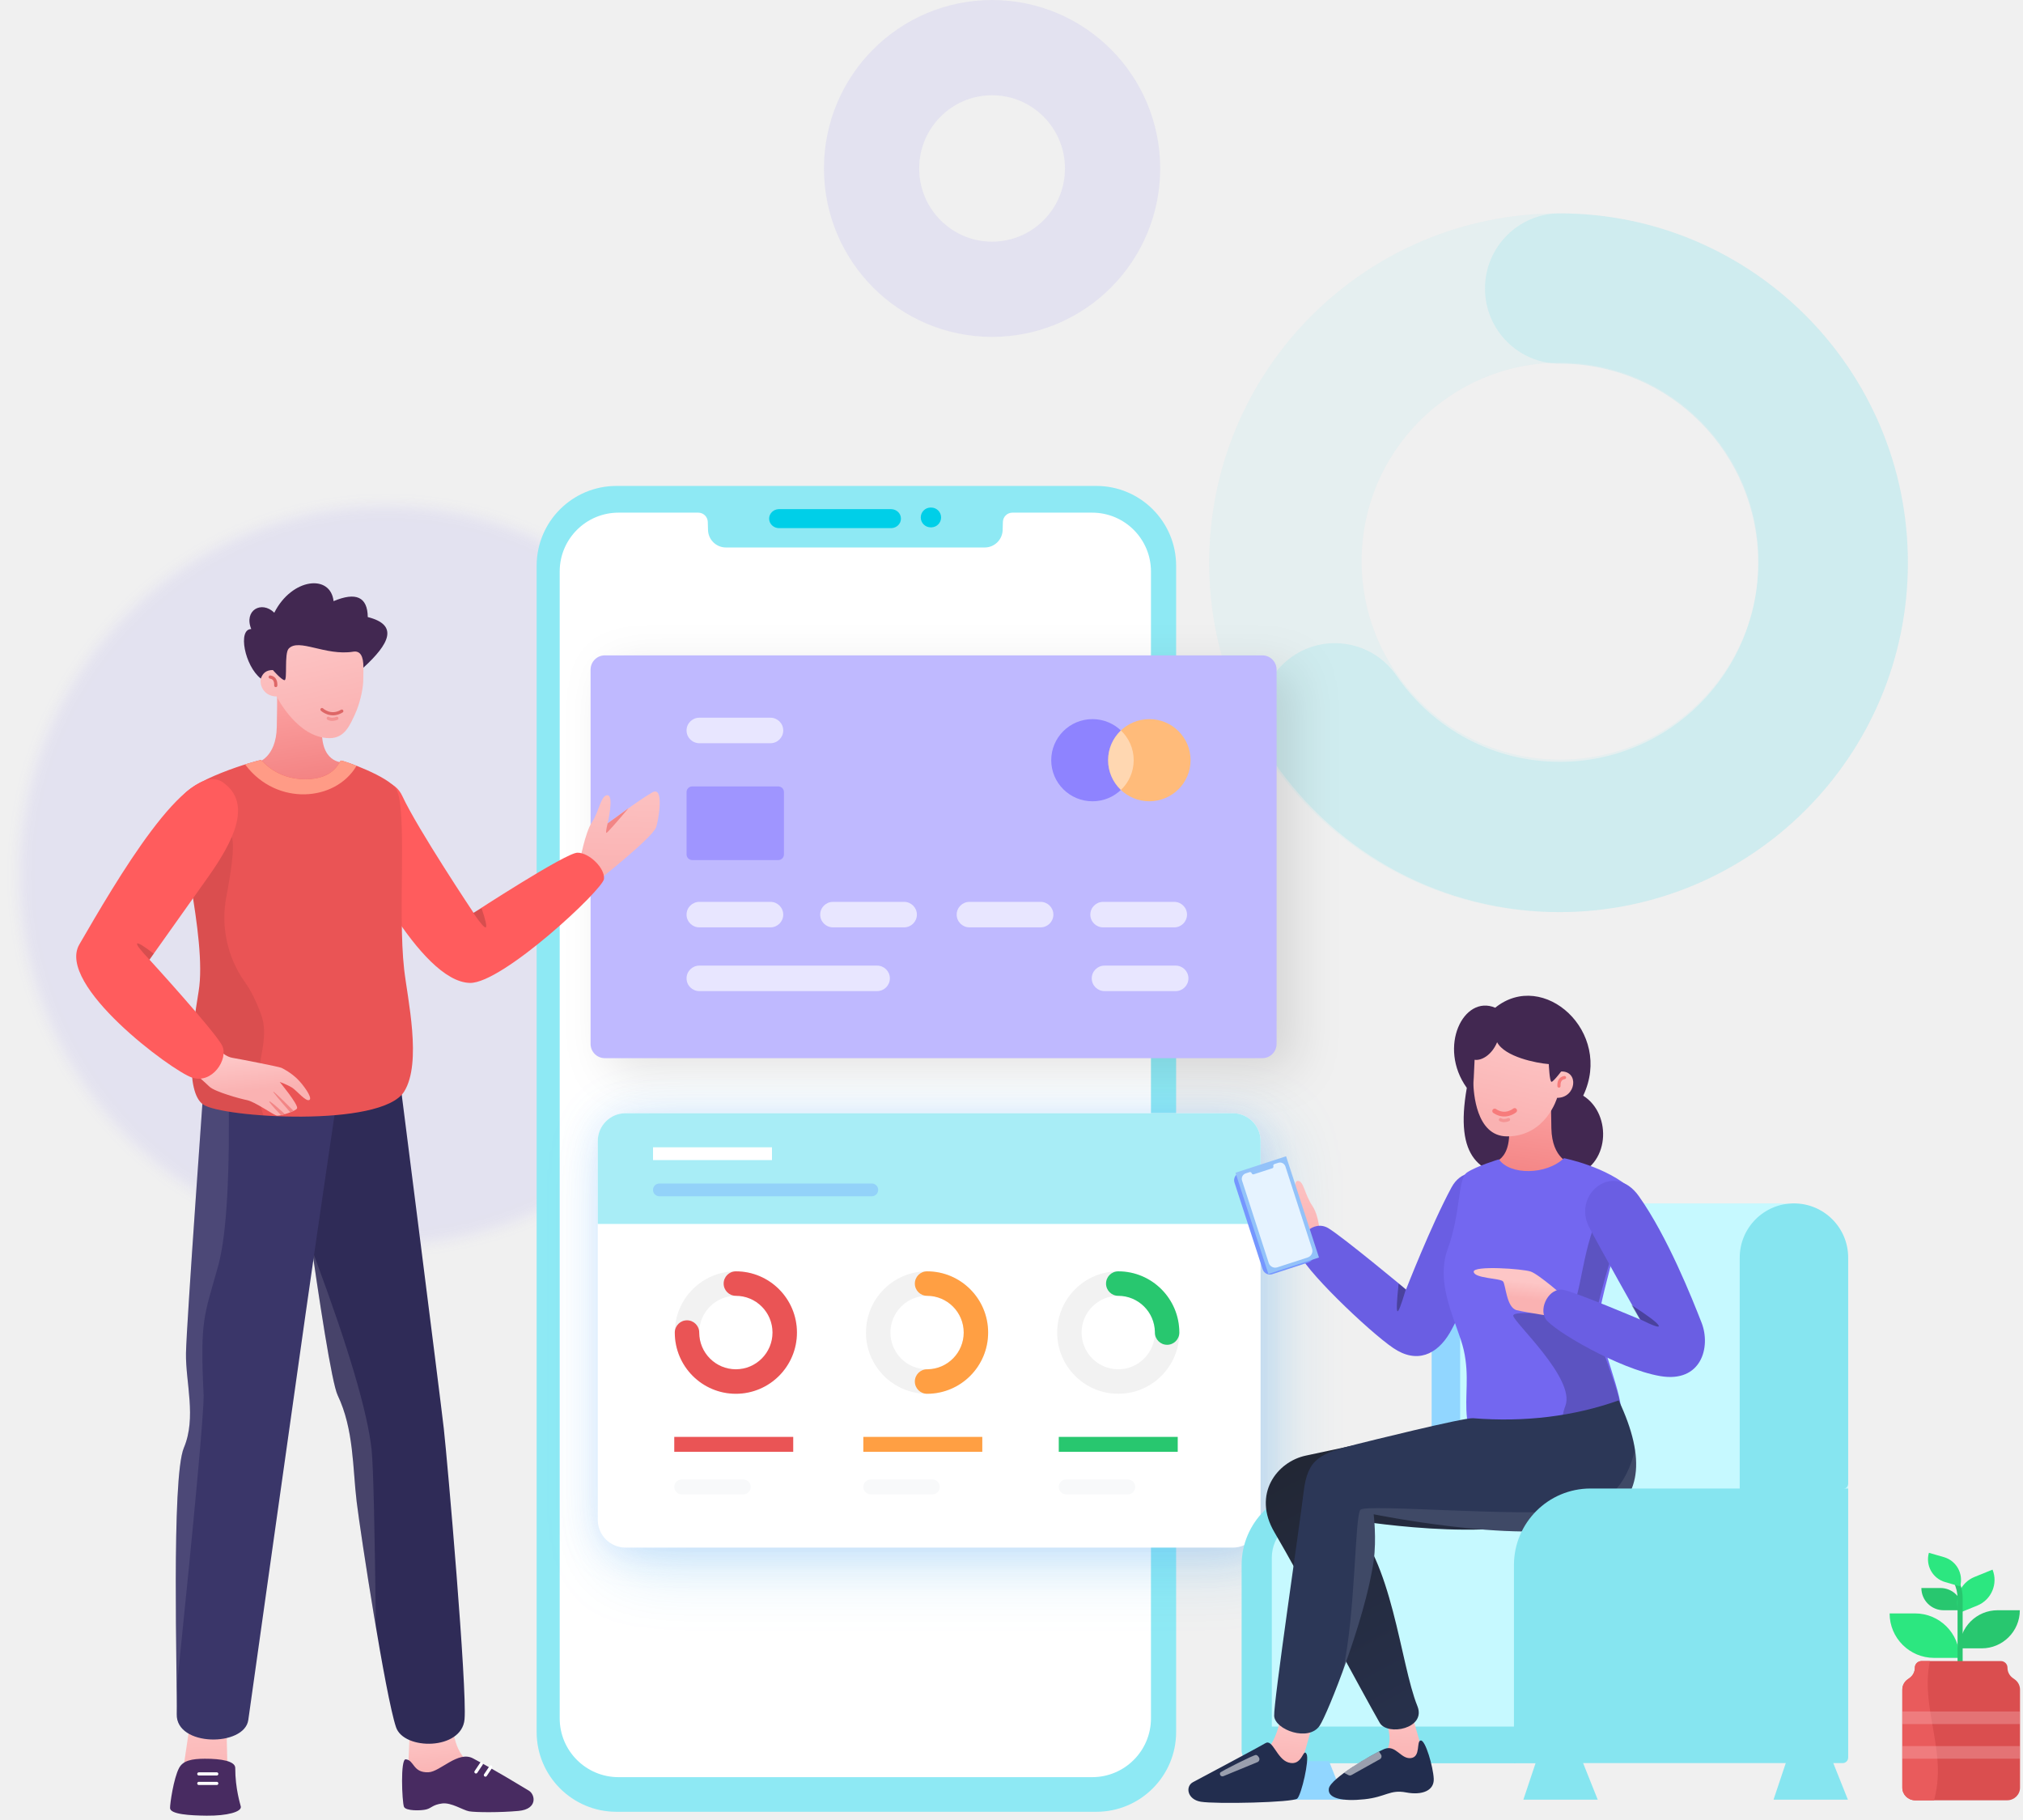
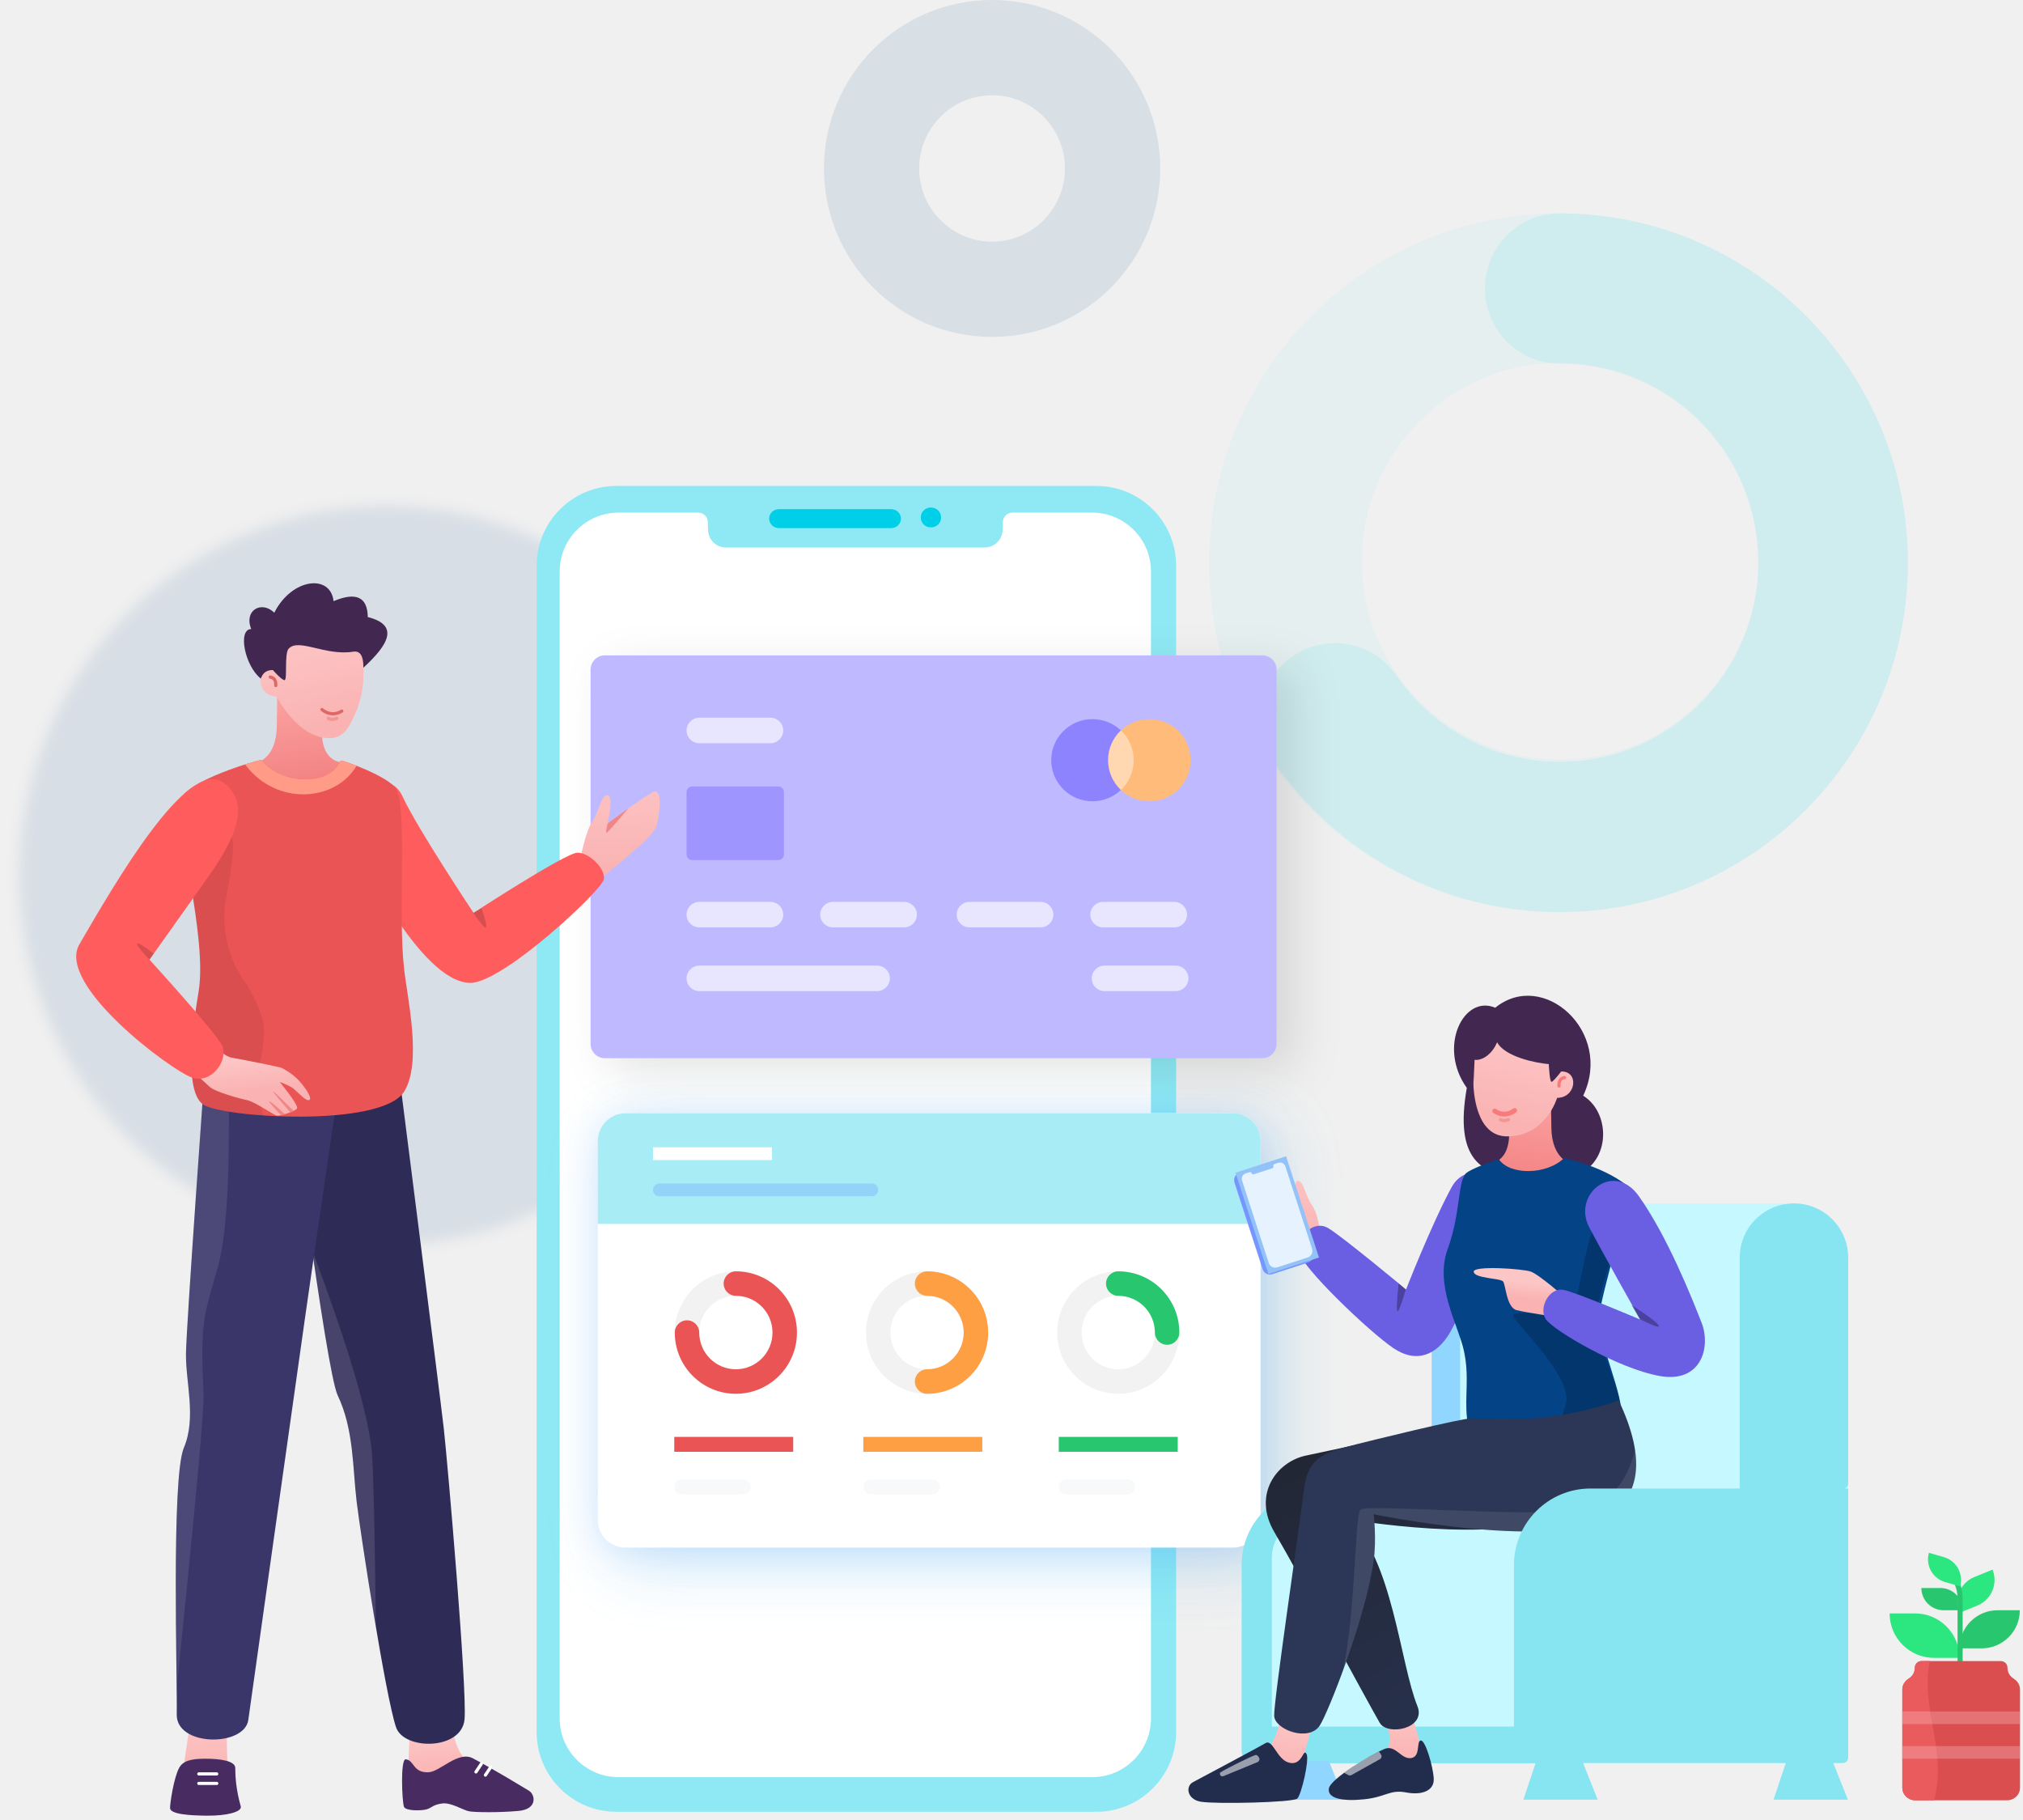
<svg xmlns="http://www.w3.org/2000/svg" xmlns:xlink="http://www.w3.org/1999/xlink" width="637px" height="573px" viewBox="0 0 637 573" version="1.1">
  <defs>
    <filter x="-2.6%" y="-2.6%" width="105.2%" height="105.2%" filterUnits="objectBoundingBox" id="filter-1">
      <feGaussianBlur stdDeviation="2" in="SourceGraphic" />
    </filter>
    <path d="M18.522,0 L43.63,0 C45.253,-7.42242666e-16 46.582,1.291 46.629,2.913 L46.703,5.483 C46.792,8.537 49.293,10.967 52.348,10.967 L133.831,10.967 C136.886,10.967 139.387,8.537 139.476,5.483 L139.55,2.913 C139.597,1.291 140.926,7.42242666e-16 142.549,0 L167.657,0 C177.886,-1.64974968e-14 186.179,8.293 186.179,18.522 L186.179,379.621 C186.179,389.85 177.886,398.143 167.657,398.143 L18.522,398.143 C8.293,398.143 4.01575893e-14,389.85 0,379.621 L0,18.522 C-1.25274242e-15,8.293 8.293,-1.67360005e-15 18.522,0 Z" id="path-2" />
    <path d="M8.757,0 L199.945,0 C204.781,-8.88398904e-16 208.702,3.921 208.702,8.757 L208.702,128.011 C208.702,132.847 204.781,136.768 199.945,136.768 L8.757,136.768 C3.921,136.768 4.14497961e-15,132.847 0,128.011 L0,8.757 C-5.92265936e-16,3.921 3.921,-2.66431478e-15 8.757,0 Z" id="path-4" />
    <filter x="-13.2%" y="-20.1%" width="131.1%" height="147.5%" filterUnits="objectBoundingBox" id="filter-6">
      <feOffset dx="5" dy="5" in="SourceAlpha" result="shadowOffsetOuter1" />
      <feGaussianBlur stdDeviation="10" in="shadowOffsetOuter1" result="shadowBlurOuter1" />
      <feColorMatrix values="0 0 0 0 0.076   0 0 0 0 0.583   0 0 0 0 0.879  0 0 0 0.229 0" type="matrix" in="shadowBlurOuter1" result="shadowMatrixOuter1" />
      <feOffset dx="0" dy="1" in="SourceAlpha" result="shadowOffsetOuter2" />
      <feGaussianBlur stdDeviation="5.5" in="shadowOffsetOuter2" result="shadowBlurOuter2" />
      <feColorMatrix values="0 0 0 0 0.504   0 0 0 0 0.7   0 0 0 0 1  0 0 0 0.234 0" type="matrix" in="shadowBlurOuter2" result="shadowMatrixOuter2" />
      <feMerge>
        <feMergeNode in="shadowMatrixOuter1" />
        <feMergeNode in="shadowMatrixOuter2" />
      </feMerge>
    </filter>
    <path d="M4.477,0 L211.527,0 C214,0 216.004,2.01 216.004,4.489 L216.004,122.332 C216.004,124.811 214,126.821 211.527,126.821 L4.477,126.821 C2.004,126.821 0,124.811 0,122.332 L0,4.489 C0,2.01 2.004,0 4.477,0 Z" id="path-7" />
    <filter x="-8.3%" y="-15.8%" width="122.2%" height="137.8%" filterUnits="objectBoundingBox" id="filter-8">
      <feOffset dx="6" dy="4" in="SourceAlpha" result="shadowOffsetOuter1" />
      <feGaussianBlur stdDeviation="7" in="shadowOffsetOuter1" result="shadowBlurOuter1" />
      <feColorMatrix values="0 0 0 0 0.019   0 0 0 0 0.019   0 0 0 0 0.019  0 0 0 0.11 0" type="matrix" in="shadowBlurOuter1" />
    </filter>
    <linearGradient x1="42.314%" y1="12.634%" x2="50%" y2="69.619%" id="linearGradient-9">
      <stop stop-color="#FDC6C6" offset="0%" />
      <stop stop-color="#FAB2B2" offset="100%" />
    </linearGradient>
    <linearGradient x1="46.204%" y1="-28.186%" x2="50%" y2="91.05%" id="linearGradient-10">
      <stop stop-color="#FDC6C6" offset="0%" />
      <stop stop-color="#FAB2B2" offset="100%" />
    </linearGradient>
    <linearGradient x1="44.814%" y1="-28.186%" x2="62.814%" y2="121.547%" id="linearGradient-11">
      <stop stop-color="#FFAFAF" offset="0%" />
      <stop stop-color="#F07777" offset="100%" />
    </linearGradient>
    <linearGradient x1="31.713%" y1="-6.917%" x2="55.144%" y2="91.235%" id="linearGradient-12">
      <stop stop-color="#FDC6C6" offset="0%" />
      <stop stop-color="#FAB2B2" offset="100%" />
    </linearGradient>
    <linearGradient x1="45.013%" y1="-28.186%" x2="50%" y2="91.05%" id="linearGradient-13">
      <stop stop-color="#FDC6C6" offset="0%" />
      <stop stop-color="#FAB2B2" offset="100%" />
    </linearGradient>
    <linearGradient x1="42.314%" y1="21.163%" x2="50%" y2="65.141%" id="linearGradient-14">
      <stop stop-color="#FDC6C6" offset="0%" />
      <stop stop-color="#FAB2B2" offset="100%" />
    </linearGradient>
    <linearGradient x1="45.136%" y1="-28.186%" x2="62.018%" y2="121.547%" id="linearGradient-15">
      <stop stop-color="#FFAFAF" offset="0%" />
      <stop stop-color="#F07777" offset="100%" />
    </linearGradient>
    <linearGradient x1="31.713%" y1="-6.206%" x2="55.144%" y2="90.72%" id="linearGradient-16">
      <stop stop-color="#FDC6C6" offset="0%" />
      <stop stop-color="#FAB2B2" offset="100%" />
    </linearGradient>
    <linearGradient x1="42.314%" y1="-3.86%" x2="50%" y2="78.278%" id="linearGradient-17">
      <stop stop-color="#FDC6C6" offset="0%" />
      <stop stop-color="#FAB2B2" offset="100%" />
    </linearGradient>
    <linearGradient x1="28.503%" y1="98.643%" x2="77.061%" y2="9.204%" id="linearGradient-18">
      <stop stop-color="#28324F" offset="0%" />
      <stop stop-color="#222735" offset="100%" />
    </linearGradient>
    <linearGradient x1="44.359%" y1="-28.186%" x2="50%" y2="91.05%" id="linearGradient-19">
      <stop stop-color="#FDC6C6" offset="0%" />
      <stop stop-color="#FAB2B2" offset="100%" />
    </linearGradient>
    <linearGradient x1="42.314%" y1="28.062%" x2="50%" y2="61.518%" id="linearGradient-20">
      <stop stop-color="#FDC6C6" offset="0%" />
      <stop stop-color="#FAB2B2" offset="100%" />
    </linearGradient>
    <linearGradient x1="42.314%" y1="8.536%" x2="50%" y2="71.77%" id="linearGradient-21">
      <stop stop-color="#FDC6C6" offset="0%" />
      <stop stop-color="#FAB2B2" offset="100%" />
    </linearGradient>
    <path d="M6.059,0 L31.005,0 C32.17,0 33.115,0.925 33.115,2.067 L33.115,2.126 C33.115,3.388 33.728,4.574 34.767,5.322 L35.413,5.788 C36.451,6.535 37.065,7.722 37.065,8.984 L37.065,39.872 C37.065,42.063 35.251,43.839 33.014,43.839 L4.051,43.839 C1.814,43.839 1.86636192e-13,42.063 1.86636192e-13,39.872 L1.86636192e-13,8.984 C1.86636192e-13,7.722 0.613,6.535 1.651,5.788 L2.298,5.322 C3.267,4.624 3.866,3.544 3.941,2.377 L3.95,2.067 C3.95,0.925 4.894,0 6.059,0 Z" id="path-22" />
  </defs>
  <g id="📝-Pages-New" stroke="none" stroke-width="1" fill="none" fill-rule="evenodd">
    <g id="Reset-Password" transform="translate(-139, -246)">
      <g id="Illustration" transform="translate(145, 261)">
        <g id="Shape">
-           <ellipse id="Oval" fill="#7367F0" opacity="0.1" filter="url(#filter-1)" cx="115.531" cy="260.607" rx="115.531" ry="116.393" />
+           <ellipse id="Oval" fill="#044386" opacity="0.1" filter="url(#filter-1)" cx="115.531" cy="260.607" rx="115.531" ry="116.393" />
          <path d="M484.75,52.185 C423.999,52.185 374.75,101.434 374.75,162.185 C374.75,222.937 423.999,272.185 484.75,272.185 C545.501,272.185 594.75,222.937 594.75,162.185 C594.75,101.434 545.501,52.185 484.75,52.185 Z M485.25,99.185 C519.768,99.185 547.75,127.167 547.75,161.685 C547.75,196.203 519.768,224.185 485.25,224.185 C450.732,224.185 422.75,196.203 422.75,161.685 C422.75,127.167 450.732,99.185 485.25,99.185 Z" id="Oval" fill="#00CFE8" fill-rule="nonzero" opacity="0.05" />
-           <ellipse id="Oval" stroke="#7367F0" stroke-width="30" opacity="0.1" cx="306.383" cy="38.041" rx="37.944" ry="38.041" />
+           <ellipse id="Oval" stroke="#044386" stroke-width="30" opacity="0.1" cx="306.383" cy="38.041" rx="37.944" ry="38.041" />
          <path d="M485.165,52.185 C545.687,52.185 594.75,101.434 594.75,162.185 C594.75,222.937 545.687,272.185 485.165,272.185 C448.704,272.185 415.237,254.153 394.923,224.605 C387.53,213.852 390.221,199.12 400.933,191.699 C411.538,184.353 426.029,186.927 433.491,197.412 L433.715,197.733 C445.321,214.614 464.362,224.873 485.165,224.873 C519.656,224.873 547.617,196.807 547.617,162.185 C547.617,127.91 520.213,100.059 486.198,99.505 L485.165,99.497 C472.15,99.497 461.598,88.906 461.598,75.841 C461.598,62.776 472.15,52.185 485.165,52.185 Z" id="Path" fill="#00CFE8" fill-rule="nonzero" opacity="0.1" />
        </g>
        <g id="Mobile-Banking-App" transform="translate(18, 138)">
          <g id="Phone3" transform="translate(144.9749, 0)">
            <path d="M25.137,0 L176.227,0 C190.109,-1.13278991e-14 201.364,11.254 201.364,25.137 L201.364,392.323 C201.364,406.206 190.109,417.46 176.227,417.46 L25.137,417.46 C11.254,417.46 -2.31133716e-14,406.206 -2.83662357e-14,392.323 L-2.83662357e-14,25.137 C-2.65136725e-14,11.254 11.254,6.10293932e-15 25.137,0 Z" id="Rectangle" fill="#8EE9F4" />
            <g id="Group-48" transform="translate(7.262298, 8.412419)">
              <mask id="mask-3" fill="white">
                <use xlink:href="#path-2" />
              </mask>
              <use id="Rectangle" fill="#FFFFFF" xlink:href="#path-2" />
              <ellipse id="Oval" fill-opacity="0.549" fill="#E97EFF" mask="url(#mask-3)" cx="70.585" cy="242.325" rx="15.969" ry="15.951" />
              <path d="M27.913,68.354 L159.667,68.354 C162.558,68.354 164.901,70.698 164.901,73.588 C164.901,76.479 162.558,78.822 159.667,78.822 L27.913,78.822 C25.023,78.822 22.679,76.479 22.679,73.588 C22.679,70.698 25.023,68.354 27.913,68.354 Z" id="Rectangle" fill-opacity="0.549" fill="#E97EFF" mask="url(#mask-3)" />
            </g>
            <path d="M111.597,7.308 C113.319,7.308 114.715,8.647 114.715,10.299 C114.715,11.914 113.38,13.231 111.711,13.288 L111.597,13.29 L76.329,13.29 C74.607,13.29 73.211,11.951 73.211,10.299 C73.211,8.684 74.546,7.368 76.215,7.31 L76.329,7.308 L111.597,7.308 Z" id="Path" fill="#00CFE8" fill-rule="nonzero" />
            <path d="M124.236,6.81 C125.958,6.81 127.355,8.205 127.355,9.925 C127.355,11.608 126.02,12.979 124.35,13.039 L124.236,13.041 L124.072,13.041 C122.35,13.041 120.953,11.646 120.953,9.925 C120.953,8.243 122.288,6.872 123.958,6.812 L124.072,6.81 L124.236,6.81 Z" id="Path" fill="#00CFE8" fill-rule="nonzero" />
          </g>
          <g id="BoardPieChart" transform="translate(164.2294, 197.5135)">
            <mask id="mask-5" fill="white">
              <use xlink:href="#path-4" />
            </mask>
            <g id="Rectangle">
              <use fill="black" fill-opacity="1" filter="url(#filter-6)" xlink:href="#path-4" />
              <use fill="#FFFFFF" fill-rule="evenodd" xlink:href="#path-4" />
            </g>
            <polygon id="Rectangle" fill="#A8EDF6" mask="url(#mask-5)" points="-4.682 -5.363 214.053 -5.363 214.053 34.862 -4.682 34.862" />
            <path d="M19.403,22.124 L86.286,22.124 C87.396,22.124 88.297,23.025 88.297,24.135 C88.297,25.246 87.396,26.147 86.286,26.147 L19.403,26.147 C18.292,26.147 17.392,25.246 17.392,24.135 C17.392,23.025 18.292,22.124 19.403,22.124 Z" id="Rectangle" fill="#6FA3FF" opacity="0.366" mask="url(#mask-5)" />
            <rect id="Rectangle" fill="#FFFFFF" mask="url(#mask-5)" x="17.392" y="10.727" width="37.459" height="4.023" />
            <rect id="Rectangle" fill="#EA5455" mask="url(#mask-5)" x="24.081" y="101.905" width="37.459" height="4.693" />
            <path d="M26.427,115.314 L45.815,115.314 C47.111,115.314 48.162,116.365 48.162,117.66 C48.162,118.956 47.111,120.007 45.815,120.007 L26.427,120.007 C25.132,120.007 24.081,118.956 24.081,117.66 C24.081,116.365 25.132,115.314 26.427,115.314 Z" id="Rectangle" fill="#F8F9FA" mask="url(#mask-5)" />
            <rect id="Rectangle" fill="#FF9F43" fill-rule="nonzero" mask="url(#mask-5)" x="83.615" y="101.905" width="37.459" height="4.693" />
            <path d="M85.961,115.314 L105.349,115.314 C106.645,115.314 107.695,116.365 107.695,117.66 C107.695,118.956 106.645,120.007 105.349,120.007 L85.961,120.007 C84.665,120.007 83.615,118.956 83.615,117.66 C83.615,116.365 84.665,115.314 85.961,115.314 Z" id="Rectangle" fill="#F8F9FA" mask="url(#mask-5)" />
            <rect id="Rectangle" fill="#28C76F" mask="url(#mask-5)" x="145.155" y="101.905" width="37.459" height="4.693" />
            <path d="M147.501,115.314 L166.889,115.314 C168.185,115.314 169.236,116.365 169.236,117.66 C169.236,118.956 168.185,120.007 166.889,120.007 L147.501,120.007 C146.205,120.007 145.155,118.956 145.155,117.66 C145.155,116.365 146.205,115.314 147.501,115.314 Z" id="Rectangle" fill="#F8F9FA" mask="url(#mask-5)" />
            <g id="Group-37" mask="url(#mask-5)">
              <g transform="translate(24.08098, 52.96396)" id="Group-5">
                <g transform="translate(0.167229, 0.167607)" />
              </g>
            </g>
            <g id="Group-3" mask="url(#mask-5)">
              <g transform="translate(144.6531, 49.77942)">
                <path d="M19.231,38.55 C29.853,38.55 38.463,29.92 38.463,19.275 C38.463,8.63 29.853,0 19.231,0 C8.61,0 0,8.63 0,19.275 C0,29.92 8.61,38.55 19.231,38.55 Z M19.231,30.84 C12.859,30.84 7.693,25.662 7.693,19.275 C7.693,12.888 12.859,7.71 19.231,7.71 C25.604,7.71 30.77,12.888 30.77,19.275 C30.77,25.662 25.604,30.84 19.231,30.84 Z" id="Oval" fill="#F2F2F2" />
                <path d="M38.463,19.275 C38.463,8.63 29.853,0 19.231,0 C17.107,0 15.385,1.726 15.385,3.855 C15.385,5.984 17.107,7.71 19.231,7.71 C25.532,7.71 30.653,12.771 30.768,19.058 L30.77,19.275 C30.77,21.404 32.492,23.13 34.616,23.13 C36.741,23.13 38.463,21.404 38.463,19.275 Z" id="Path" fill="#28C76F" />
              </g>
            </g>
            <g id="Group-4" mask="url(#mask-5)">
              <g transform="translate(84.45066, 49.77942)">
                <path d="M19.231,38.55 C29.853,38.55 38.463,29.92 38.463,19.275 C38.463,8.63 29.853,0 19.231,0 C8.61,0 0,8.63 0,19.275 C0,29.92 8.61,38.55 19.231,38.55 Z M19.231,30.84 C12.859,30.84 7.693,25.662 7.693,19.275 C7.693,12.888 12.859,7.71 19.231,7.71 C25.604,7.71 30.77,12.888 30.77,19.275 C30.77,25.662 25.604,30.84 19.231,30.84 Z" id="Oval" fill="#F2F2F2" fill-rule="evenodd" />
                <path d="M19.231,38.55 C29.853,38.55 38.463,29.92 38.463,19.275 C38.463,8.63 29.853,0 19.231,0 C17.107,0 15.385,1.726 15.385,3.855 C15.385,5.984 17.107,7.71 19.231,7.71 C25.604,7.71 30.77,12.888 30.77,19.275 C30.77,25.589 25.721,30.722 19.448,30.838 L19.231,30.84 C17.107,30.84 15.385,32.566 15.385,34.695 C15.385,36.824 17.107,38.55 19.231,38.55 Z" id="Path" fill="#FF9F43" fill-rule="nonzero" />
              </g>
            </g>
            <g id="Group-6" mask="url(#mask-5)">
              <g transform="translate(24.24821, 49.77942)">
                <path d="M19.231,38.55 C29.853,38.55 38.463,29.92 38.463,19.275 C38.463,8.63 29.853,0 19.231,0 C8.61,0 0,8.63 0,19.275 C0,29.92 8.61,38.55 19.231,38.55 Z M19.231,30.84 C12.859,30.84 7.693,25.662 7.693,19.275 C7.693,12.888 12.859,7.71 19.231,7.71 C25.604,7.71 30.77,12.888 30.77,19.275 C30.77,25.662 25.604,30.84 19.231,30.84 Z" id="Oval" fill="#F2F2F2" />
                <path d="M0,19.275 C0,29.92 8.61,38.55 19.231,38.55 C29.853,38.55 38.463,29.92 38.463,19.275 C38.463,8.63 29.853,0 19.231,0 C17.107,0 15.385,1.726 15.385,3.855 C15.385,5.984 17.107,7.71 19.231,7.71 C25.604,7.71 30.77,12.888 30.77,19.275 C30.77,25.662 25.604,30.84 19.231,30.84 C12.859,30.84 7.693,25.662 7.693,19.275 C7.693,17.146 5.971,15.42 3.846,15.42 C1.722,15.42 0,17.146 0,19.275 Z" id="Path" fill="#EA5455" />
              </g>
            </g>
          </g>
          <g id="VisaCard2" transform="translate(161.9642, 53.35135)">
            <g id="Rectangle">
              <use fill="black" fill-opacity="1" filter="url(#filter-8)" xlink:href="#path-7" />
              <use fill="#BFB9FF" fill-rule="evenodd" xlink:href="#path-7" />
            </g>
            <g id="Group-46" transform="translate(30.2182, 18.95627)">
              <g id="Group-45" transform="translate(0, 1.115074)">
                <g id="Group-43" transform="translate(114.8291, 0)">
                  <ellipse id="Oval" fill="#8E83FF" cx="12.983" cy="12.935" rx="12.983" ry="12.935" />
                  <ellipse id="Oval-Copy-10" fill="#FFBB7A" cx="30.89" cy="12.935" rx="12.983" ry="12.935" />
                  <path d="M21.819,3.681 L21.938,3.57 C24.419,5.926 25.965,9.25 25.965,12.935 C25.965,16.619 24.419,19.944 21.938,22.3 C19.454,19.945 17.907,16.62 17.907,12.935 C17.907,9.308 19.405,6.03 21.819,3.681 L21.938,3.57 L21.819,3.681 Z" id="Path" fill-opacity="0.416" fill="#FFFFFF" />
                </g>
                <path d="M1.791,21.186 L28.875,21.186 C29.864,21.186 30.666,21.985 30.666,22.971 L30.666,42.596 C30.666,43.581 29.864,44.38 28.875,44.38 L1.791,44.38 C0.802,44.38 4.97021279e-14,43.581 4.97021279e-14,42.596 L4.97021279e-14,22.971 C4.97021279e-14,21.985 0.802,21.186 1.791,21.186 Z" id="Rectangle" fill="#9F95FF" />
              </g>
              <g id="Group-44" transform="translate(0, 0.669045)" fill="#FFFFFF" fill-opacity="0.647">
                <path d="M4.029,57.984 L26.413,57.984 C28.638,57.984 30.442,59.781 30.442,61.998 C30.442,64.215 28.638,66.012 26.413,66.012 L4.029,66.012 C1.804,66.012 -1.03380426e-13,64.215 -1.03380426e-13,61.998 C-1.03380426e-13,59.781 1.804,57.984 4.029,57.984 Z" id="Rectangle" />
                <path d="M4.029,78.055 L59.989,78.055 C62.214,78.055 64.018,79.852 64.018,82.069 C64.018,84.286 62.214,86.084 59.989,86.084 L4.029,86.084 C1.804,86.084 -9.94042559e-14,84.286 -9.94042559e-14,82.069 C-9.94042559e-14,79.852 1.804,78.055 4.029,78.055 Z" id="Rectangle" />
                <path d="M131.617,78.055 L154.001,78.055 C156.226,78.055 158.03,79.852 158.03,82.069 C158.03,84.286 156.226,86.084 154.001,86.084 L131.617,86.084 C129.392,86.084 127.588,84.286 127.588,82.069 C127.588,79.852 129.392,78.055 131.617,78.055 Z" id="Rectangle" />
                <path d="M4.029,0 L26.413,0 C28.638,0 30.442,1.797 30.442,4.014 C30.442,6.231 28.638,8.029 26.413,8.029 L4.029,8.029 C1.804,8.029 0,6.231 0,4.014 C0,1.797 1.804,0 4.029,0 Z" id="Rectangle" />
                <path d="M46.111,57.984 L68.495,57.984 C70.72,57.984 72.524,59.781 72.524,61.998 C72.524,64.215 70.72,66.012 68.495,66.012 L46.111,66.012 C43.886,66.012 42.082,64.215 42.082,61.998 C42.082,59.781 43.886,57.984 46.111,57.984 Z" id="Rectangle-Copy-38" />
                <path d="M89.088,57.984 L111.472,57.984 C113.697,57.984 115.501,59.781 115.501,61.998 C115.501,64.215 113.697,66.012 111.472,66.012 L89.088,66.012 C86.863,66.012 85.059,64.215 85.059,61.998 C85.059,59.781 86.863,57.984 89.088,57.984 Z" id="Rectangle-Copy-39" />
                <path d="M131.169,57.984 L153.553,57.984 C155.778,57.984 157.582,59.781 157.582,61.998 C157.582,64.215 155.778,66.012 153.553,66.012 L131.169,66.012 C128.944,66.012 127.14,64.215 127.14,61.998 C127.14,59.781 128.944,57.984 131.169,57.984 Z" id="Rectangle-Copy-40" />
              </g>
            </g>
          </g>
          <g id="Men1.1" transform="translate(0, 30.64865)">
            <g id="LLeg" transform="translate(66.42274, 149.2404)">
              <path d="M52.059,209.111 C52.059,209.111 51.905,218.968 57.959,222.469 C64.011,225.97 73.389,232.476 73.389,232.476 L37.714,233.685 L38.731,209.022 L52.059,209.111 Z" id="Path" fill="url(#linearGradient-9)" />
              <path d="M37.338,221.046 C40.097,221.331 39.494,225.321 44.5,225.127 C48.147,224.985 53.835,218.259 58.514,220.75 C65.656,224.553 74.03,229.681 76.084,230.902 C78.137,232.123 78.948,236.729 72.881,237.294 C67.078,237.835 59.246,237.775 57.284,237.417 C55.322,237.06 51.682,234.557 48.754,234.957 C45.826,235.358 45.493,236.367 43.857,236.814 C42.22,237.261 37.281,237.358 36.769,235.979 C36.181,234.397 35.592,220.867 37.338,221.046 Z" id="Path" fill="#482B61" />
              <path d="M34.573,-1.98621069e-14 C34.573,-1.98621069e-14 48.182,106.815 49.32,116.917 C50.457,127.019 56.705,198.882 55.85,208.467 C54.979,218.229 36.717,218.282 34.267,210.917 C30.914,200.835 23.162,150.452 21.88,139.93 C20.598,129.409 21.048,117.194 15.896,106.42 C12.207,98.707 -3.4583696e-14,2.739 -3.4583696e-14,2.739 L34.573,-1.98621069e-14 Z" id="Path" fill="#2F2B57" />
              <path d="M26.574,123.435 L26.623,123.915 C27.142,129.495 27.578,147.976 27.929,179.36 L27.146,174.673 C24.689,159.809 22.508,145.085 21.88,139.93 C20.625,129.628 21.03,117.702 16.211,107.095 L15.896,106.42 C14.272,103.026 10.999,82.537 7.842,60.658 L8.834,63.312 C19.372,91.653 25.286,111.695 26.574,123.435 Z" id="Path" fill-opacity="0.192" fill="#FFFFFF" opacity="0.591" />
              <line x1="61.152" y1="222.465" x2="59.445" y2="225.018" id="Path-10" stroke="#FFFFFF" stroke-linecap="round" />
              <line x1="64.132" y1="223.463" x2="62.425" y2="226.017" id="Path-10" stroke="#FFFFFF" stroke-linecap="round" />
            </g>
            <g id="RLeg" transform="translate(29.16793, 151.8545)">
              <polygon id="Path" fill="url(#linearGradient-10)" points="6.418 208.758 3.226 230.314 18.657 230.236 18.152 208.357" />
              <path d="M0.382,233.802 C0.331,232.544 1.502,224.387 3.226,221.157 C4.476,218.814 7.249,218.265 11.306,218.249 C16.539,218.229 20.913,219.02 20.907,221.157 C20.888,227.696 22.546,232.725 22.658,233.299 C22.985,234.985 18.305,236.243 11.912,236.179 C6.679,236.127 0.463,235.763 0.382,233.802 Z" id="Path" fill="#482B61" />
              <path d="M54.336,0.893 C54.336,0.893 47.26,48.566 42.978,78.73 C38.769,108.37 26.305,196.782 25.018,206.037 C23.835,214.533 2.254,214.533 2.481,204.243 C2.708,193.953 0.71,129.832 4.728,120.338 C8.747,110.844 5.248,99.795 5.394,90.573 C5.541,81.35 11.32,1.509 11.32,1.509 L54.336,0.893 Z" id="Path" fill="#3A3669" />
              <path d="M15.629,62.713 L15.291,63.94 C11.194,78.66 9.78,79.986 10.941,103.464 L10.953,103.941 C10.994,109.848 8.185,140.414 2.526,195.639 L2.5,192.206 C2.302,169.677 1.472,128.942 4.626,120.593 L4.728,120.338 C8.747,110.844 5.248,99.795 5.394,90.573 C5.541,81.35 11.32,1.509 11.32,1.509 L18.702,1.403 L18.778,5.06 C19.309,33.622 18.259,52.84 15.629,62.713 L15.629,62.713 Z" id="Path" fill-opacity="0.192" fill="#FFFFFF" opacity="0.462" />
              <line x1="9.436" y1="223.03" x2="15.085" y2="223.03" id="Path-9" stroke="#FFFFFF" stroke-linecap="round" />
              <line x1="9.436" y1="226.025" x2="15.085" y2="226.025" id="Path-9" stroke="#FFFFFF" stroke-linecap="round" />
            </g>
            <g id="Head" transform="translate(52.24105, 0)">
              <path d="M4.794,56.429 C4.794,56.429 10.705,55.035 10.91,45.3 C11.115,35.565 10.971,32.243 10.971,32.243 L24.985,32.006 C24.985,32.006 25.127,42.855 25.129,46.78 C25.134,57.319 32.441,56.429 32.441,56.429 C32.441,56.429 30.922,64.975 19.124,65.642 C9.913,66.163 4.794,56.429 4.794,56.429 Z" id="Path" fill="url(#linearGradient-11)" />
              <g id="Head1" transform="translate(0.582624, 0)">
                <path d="M9.102,27.322 C3.294,27.096 4.241,35.642 10.275,35.63 C10.275,35.63 16.759,48.735 26.94,48.769 C31.844,48.785 33.445,44.395 34.915,41.313 C36.385,38.231 37.464,33.621 37.554,30.798 C37.65,27.789 37.662,17.901 37.662,17.901 L8.876,17.888 L9.102,27.322 Z" id="Path" fill="url(#linearGradient-12)" />
                <path d="M26.53,42.666 C27.446,43.052 28.464,42.826 29.223,42.382" id="Path" stroke="#F49494" stroke-linecap="round" transform="translate(27.87652, 42.62291) rotate(6) translate(-27.87652, -42.62291) " />
                <path d="M9.682,32.344 C10.049,31.021 9.888,29.867 8.582,29.341" id="Path-8" stroke="#DE6767" stroke-linecap="round" transform="translate(9.217431, 30.84216) rotate(-13) translate(-9.217431, -30.84216) " />
                <path d="M9.102,27.322 C9.102,27.322 11.773,30.42 12.76,30.506 C13.749,30.591 12.623,22.12 14.078,20.577 C17.274,17.186 25.626,22.948 34.408,21.541 C36.578,21.193 37.643,22.873 37.604,26.579 C45.814,19.055 48.791,13.119 38.98,10.64 C38.901,4.271 35.256,2.673 28.208,5.627 C27.266,-2.976 15.088,-1.677 9.544,9.267 C5.532,5.344 -0.108,8.511 2.286,14.415 C-2.035,14.415 0.217,26.024 5.308,30.011 C5.916,28.269 7.026,27.322 9.102,27.322 Z" id="Path" fill="#422851" />
                <path d="M24.764,38.962 C24.764,38.962 26.759,42.204 30.664,41.045" id="Path" stroke="#DE6767" stroke-linecap="round" transform="translate(27.71392, 40.12866) rotate(-15) translate(-27.71392, -40.12866) " />
              </g>
            </g>
            <g id="LArm" transform="translate(85.16583, 62.32707)">
              <g id="Group-3" transform="translate(85.96644, 17.48897) rotate(4) translate(-85.96644, -17.48897) translate(73.96644, 2.488965)">
                <path d="M-7.94013428e-14,23.728 C-7.94013428e-14,23.728 1.014,14.395 2.982,11.012 C4.949,7.628 5.209,2.157 7.293,2.211 C9.377,2.267 7.91,11.075 7.91,11.075 C7.91,11.075 17.056,3.159 21.261,0.357 C25.097,-2.198 23.728,9.73 23.209,11.275 C21.972,14.952 5.706,29.64 5.706,29.64 C5.706,29.64 0.433,24.522 -7.94013428e-14,23.728 Z" id="Path" fill="url(#linearGradient-13)" />
                <path d="M7.91,11.075 C7.573,13.084 7.523,14.081 7.76,14.064 C7.997,14.047 10.12,11.31 14.127,5.851 L7.91,11.075 Z" id="Path" fill="#F28585" />
              </g>
              <path d="M17.528,4.679 C22.259,14.939 39.955,41.45 39.955,41.45 C39.955,41.45 68.953,22.544 72.643,22.506 C76.333,22.467 81.343,27.363 81.028,30.741 C80.713,34.12 48.963,63.757 38.78,63.507 C22.947,63.119 3.092,21.946 1.053,16.443 C-4.407,1.703 12.913,-5.329 17.528,4.679 Z" id="Path" fill="#FF5C5D" />
              <path d="M39.85,41.431 C42.082,44.701 43.398,46.229 43.798,46.014 C44.198,45.8 43.759,43.801 42.482,40.018 L39.85,41.431 Z" id="Path-5" fill-opacity="0.16" fill="#000000" />
            </g>
            <g id="Body" transform="translate(32.50797, 55.66771)">
              <path d="M0.149,12.98 C-1.337,20.104 8.838,56.008 6.039,72.805 C3.825,86.09 1.711,104.381 7.449,108.443 C13.291,112.577 63.579,115.86 70.747,104.381 C76.434,95.275 71.778,75.079 70.747,65.867 C68.69,47.488 71.796,15.726 68.307,9.23 C66.142,5.2 51.384,0.003 50.83,0.164 C50.276,0.325 48.972,6.035 39.641,6.035 C30.309,6.035 26.189,0.164 25.687,0.003 C25.186,-0.158 1.494,6.535 0.149,12.98 Z" id="Path" fill="#EA5455" />
              <path d="M25.664,3.40471175e-05 L25.687,0.003 C26.189,0.164 30.309,6.035 39.641,6.035 C48.972,6.035 50.276,0.325 50.83,0.164 C51.03,0.106 53.08,0.746 55.721,1.777 L55.709,1.898 C49.039,13.098 30.696,14.479 20.892,1.665 L20.669,1.368 L21.764,1.029 C23.766,0.42 25.199,0.054 25.589,0.006 L25.664,3.40471175e-05 Z" id="Path" fill="#FF9B86" />
              <path d="M0.181,17.928 L1.003,18.042 C9.725,19.29 14.841,21.264 16.349,23.964 C17.339,25.736 16.879,31.728 14.968,41.941 L14.766,43.012 C12.994,52.27 15.02,61.846 20.369,69.572 L20.67,69.999 C22.479,72.53 24.147,75.863 25.673,79.997 C29.214,89.587 21.682,97.667 26.452,111.933 L25.478,111.862 C16.612,111.183 9.441,109.852 7.449,108.443 C1.711,104.381 3.825,86.09 6.039,72.805 C8.42,58.513 1.409,30.387 0.181,17.928 Z" id="Path" fill-opacity="0.067" fill="#000000" />
            </g>
            <g id="Rarm" transform="translate(0, 61.67254)">
              <g id="Group-2" transform="translate(36.33261, 83.2852)">
                <path d="M6.548,0 C6.548,0 9.896,3.949 12.753,4.441 C15.61,4.932 27.568,7.271 28.298,7.617 C28.988,7.945 31.347,9.187 33.364,11.179 C35.112,12.906 38.136,16.999 37.122,17.704 C36.038,18.457 33.112,14.765 31.644,13.853 C30.105,12.895 27.739,12.047 27.739,12.047 C27.739,12.047 33.591,19.107 33.219,20.34 C32.947,21.24 27.971,22.777 26.907,22.662 C25.843,22.547 19.98,18.254 17.345,17.754 C15.517,17.408 7.333,15.191 5.607,13.527 C3.882,11.862 -3.9524224e-14,8.483 -3.9524224e-14,8.483 L6.548,0 Z" id="Path" fill="url(#linearGradient-14)" />
                <path d="M32.091,21.158 C28.008,17.045 25.882,15.023 25.712,15.093 C25.541,15.163 27.32,17.328 31.048,21.588 L32.091,21.158 Z" id="Path" fill="#F28585" />
                <path d="M29.362,22.172 C26.303,19.37 24.674,18.036 24.474,18.171 C24.274,18.306 25.499,19.754 28.149,22.514 L29.362,22.172 Z" id="Path" fill="#F28585" />
              </g>
              <path d="M46.209,1.023 C55.664,7.677 49.347,19.771 41.503,30.865 C34.175,41.227 23.068,56.837 23.068,56.837 C23.068,56.837 43.953,79.713 45.97,83.945 C47.987,88.178 42.836,96.127 36.431,93.956 C30.026,91.785 -6.422,64.786 0.99,52.027 C12.311,32.538 35.04,-6.836 46.209,1.023 Z" id="Path" fill="#FF5C5D" />
              <path d="M23.068,56.837 C20.211,53.814 18.916,52.128 19.183,51.778 C19.45,51.428 21.193,52.489 24.413,54.959 L23.068,56.837 Z" id="Path-6" fill-opacity="0.16" fill="#000000" />
            </g>
          </g>
          <g id="Group-7" transform="translate(348.8459, 160.0541)">
            <path d="M42.222,155.619 L123.353,155.619 L123.353,155.619 L123.353,238.078 C123.353,240.287 121.562,242.078 119.353,242.078 L22.111,242.078 C19.901,242.078 18.111,240.287 18.111,238.078 L18.111,179.73 C18.111,166.414 28.906,155.619 42.222,155.619 Z" id="Rectangle" fill="#86E5F0" />
            <polygon id="Rectangle" fill="#86E5F0" points="27.619 225.012 104.398 225.012 104.398 242.078 27.619 242.078" />
            <polygon id="Path" fill="#86E5F0" points="125.399 241.46 130.243 253.59 106.829 253.59 110.886 241.46" />
            <polygon id="Path" fill="#91D6FF" points="45.628 241.46 50.472 253.59 27.058 253.59 31.116 241.46" />
            <polygon id="Path" fill="#86E5F0" points="204.173 241.46 209.016 253.59 185.603 253.59 189.66 241.46" />
            <path d="M101.538,66.333 L123.95,65.847 L123.95,65.847 L123.95,163.774 L77.95,163.774 L77.95,90.438 C77.95,77.326 88.429,66.617 101.538,66.333 Z" id="Rectangle" fill="#91D6FF" />
            <path d="M111.035,65.847 L187.266,65.847 C199.328,65.847 209.106,75.625 209.106,87.687 L209.106,164.022 C209.106,164.987 208.324,165.77 207.359,165.77 L86.924,165.77 L86.924,165.77 L86.924,89.958 C86.924,76.642 97.719,65.847 111.035,65.847 Z" id="Rectangle" fill="#C6F9FF" />
            <path d="M192.033,65.847 C201.462,65.847 209.106,73.491 209.106,82.92 L209.106,154.046 C209.106,155.011 208.324,155.793 207.359,155.793 L174.959,155.793 L174.959,155.793 L174.959,82.92 C174.959,73.491 182.603,65.847 192.033,65.847 Z" id="Rectangle" fill="#86E5F0" />
            <path d="M40.219,164.82 L118.499,164.82 L118.499,164.82 L118.499,230.574 L27.619,230.574 L27.619,177.42 C27.619,170.461 33.26,164.82 40.219,164.82 Z" id="Rectangle" fill="#C6F9FF" />
            <g id="Wom1.4" transform="translate(82.66293, 127.5) scale(-1, 1) translate(-82.66293, -127.5) translate(0.662928, 0)">
              <g id="Head" transform="translate(32.71943, 0.465078)">
                <path d="M10.006,56.875 C-2.193,54.033 -2.996,37.281 6.278,31.47 C-3.286,11.41 18.831,-8.507 33.981,3.776 C43.913,-0.478 52.167,16.121 42.925,29.013 C46.8,51.148 38.914,56.869 24.697,57.112 L10.006,56.875 Z" id="Path" fill="#422851" />
                <path d="M10.157,52.874 C10.157,52.874 16.091,51.48 16.297,41.752 C16.503,32.024 16.358,28.704 16.358,28.704 L29.429,28.468 C29.429,28.468 29.571,39.309 29.573,43.231 C29.579,53.764 36.914,52.874 36.914,52.874 C36.914,52.874 35.389,61.415 23.546,62.081 C14.299,62.602 10.157,52.874 10.157,52.874 Z" id="Path" fill="url(#linearGradient-15)" />
                <path d="M13.312,23.846 C7.481,23.62 8.432,32.16 14.489,32.149 C14.489,32.149 18.007,44.281 30.221,44.281 C40.14,44.281 40.786,30.141 40.876,27.32 C40.972,24.312 40.985,14.431 40.985,14.431 L13.085,14.418 L13.312,23.846 Z" id="Path" fill="url(#linearGradient-16)" />
                <path d="M28.082,35.158 C28.082,35.158 30.088,38.401 34.005,37.248" id="Path" stroke="#F77B7B" stroke-width="1.5" stroke-linecap="round" transform="translate(31.04382, 36.32699) rotate(-18) translate(-31.04382, -36.32699) " />
                <path d="M29.782,39.029 C30.701,39.415 31.573,39.415 32.336,38.972" id="Path" stroke="#F49494" stroke-linecap="round" transform="translate(31.05888, 39.14183) rotate(2) translate(-31.05888, -39.14183) " />
                <path d="M13.58,28.582 C13.947,27.261 13.785,26.107 12.473,25.58" id="Path-8" stroke="#F77B7B" stroke-linecap="round" transform="translate(13.11181, 27.08122) rotate(-13) translate(-13.11181, -27.08122) " />
                <path d="M12.389,22.791 C12.389,22.791 15.585,27.081 16.232,27.104 C16.88,27.127 17.106,21.524 17.106,21.524 C21.027,21.224 30.948,19.247 33.381,14.642 C35.081,18.705 38.333,20.51 40.469,20.164 L40.874,28.796 L41.871,11.441 L11.607,11.441 L12.389,22.791 Z" id="Path" fill="#422851" />
              </g>
              <g id="LLeg" transform="translate(36.89403, 131.6934)">
                <path d="M65.702,93.198 C65.702,93.198 60.471,103.769 64.759,107.1 C69.054,110.431 80.398,116.675 80.398,116.675 L50.344,114.785 L57.025,91.731 L65.702,93.198 Z" id="Path" fill="url(#linearGradient-17)" />
                <path d="M53.251,103.258 C54.734,103.431 53.151,108.427 56.362,108.807 C59.567,109.187 61.124,104.453 64.761,105.954 C68.398,107.454 81.662,115.213 82.184,118.384 C82.713,121.555 77.771,122.489 70.994,121.772 C64.217,121.056 62.967,118.644 57.88,119.616 C52.799,120.587 48.992,119.039 49.16,115.324 C49.327,111.609 51.768,103.085 53.251,103.258 Z" id="Path" fill="#222D4E" />
                <path d="M66.42,106.723 L65.76,107.714 C65.453,108.174 65.578,108.794 66.037,109.101 C66.059,109.115 66.081,109.129 66.104,109.142 L75.07,114.148 C75.361,114.31 75.713,114.317 76.01,114.166 L77.402,113.46 L77.402,113.46 C75.216,111.876 73.429,110.685 71.453,109.517 C69.937,108.62 68.258,107.695 66.42,106.723 Z" id="Path-14" fill-opacity="0.541" fill="#FFFFFF" />
                <path d="M20.43,0.032 C29.528,0.438 80.168,11.644 89.368,13.548 C98.569,15.452 106.347,25.754 99.331,37.684 C91.452,51.075 71.12,89.106 66.184,97.679 C63.741,101.923 51.415,99.543 54.31,92.421 C59.708,79.144 62.214,45.792 75.975,33.631 C75.975,33.631 29.698,41.689 9.708,32.458 C-4.82,25.748 -1.533,-0.951 20.43,0.032 Z" id="Path" fill="url(#linearGradient-18)" />
              </g>
              <g id="LArm" transform="translate(64.33522, 56.18919)">
                <path d="M57.456,21.704 C57.456,21.704 57.353,14.297 59.942,10.426 C62.532,6.555 62.635,2.443 64.595,2.577 C66.555,2.712 64.614,12.269 64.614,12.269 C64.614,12.269 67.101,11.319 68.887,10.116 C70.674,8.914 76.09,2.987 77.356,4.037 C79.503,5.827 76.046,15.922 74.163,17.94 C72.274,19.959 61.954,26.598 61.954,26.598 L57.456,21.704 Z" id="Path" fill="url(#linearGradient-19)" />
                <path d="M1.542,17.265 C5.775,27.087 13.524,45.13 16.719,50.514 C20.723,57.255 27.036,60.225 34.428,55.223 C42.196,49.968 63.583,29.468 64.21,24.825 C64.832,20.181 59.597,14.61 54.86,17.494 C50.124,20.379 30.442,36.767 30.442,36.767 C30.442,36.767 22.499,16.394 16.109,4.593 C10.576,-5.617 -4.9,2.333 1.542,17.265 Z" id="Path" fill="#6A5EE3" />
                <path d="M30.524,36.777 C31.947,41.604 32.824,43.877 33.156,43.598 C33.489,43.318 33.362,40.414 32.775,34.885 L30.524,36.777 Z" id="Path" fill-opacity="0.303" fill="#000000" />
              </g>
              <g id="PhoneMini4" transform="translate(135.9883, 69.68886) scale(-1, 1) rotate(-18) translate(-135.9883, -69.68886) translate(126.4883, 52.18886)">
                <g id="Group-3" transform="translate(-0, -0)">
                  <path d="M2.933,1.239 L14.885,1.239 C16.21,1.239 17.285,2.313 17.285,3.639 L17.285,32.361 C17.285,33.686 16.21,34.761 14.885,34.761 L2.933,34.761 C1.608,34.761 0.533,33.686 0.533,32.361 L0.533,3.639 C0.533,2.313 1.608,1.239 2.933,1.239 Z" id="Rectangle" fill="#7596FF" fill-rule="nonzero" />
                  <rect id="Rectangle" fill="#93C2F9" x="1.795" y="0.798" width="16.752" height="33.522" />
                  <path d="M4.789,1.995 L6.06,1.995 C6.318,1.995 6.534,2.182 6.578,2.428 L6.587,2.523 C6.587,2.814 6.823,3.05 7.114,3.05 L13.24,3.05 C13.499,3.05 13.714,2.864 13.759,2.618 L13.768,2.523 C13.768,2.232 14.004,1.995 14.295,1.995 L15.559,1.995 C16.498,1.995 17.268,2.719 17.343,3.639 L17.349,3.788 L17.349,3.788 L17.324,31.048 C17.322,32.237 16.358,33.201 15.169,33.203 L5.118,33.203 C3.98,33.204 3.048,32.322 2.969,31.203 L2.964,31.05 C2.964,31.049 2.964,31.048 2.966,31.048 L2.99,3.794 C2.991,2.8 3.796,1.995 4.789,1.995 Z" id="Rectangle" fill="#E6F3FF" fill-rule="nonzero" />
                </g>
              </g>
              <g id="Body" transform="translate(23.5795, 51.61278)">
-                 <path d="M0,10.007 C0,10.007 10.199,44.178 10.501,50.646 C10.804,57.115 2.159,76.127 3.631,80.932 C7.025,92.037 50.348,96.818 52.003,81.88 C52.775,74.913 51.169,68.661 53.02,60.452 C54.864,52.243 62.278,40.044 58.073,28.575 C53.868,17.106 54.995,6.496 51.987,4.49 C48.979,2.485 41.948,0.355 41.948,0.355 C38.529,5.389 26.986,5.316 21.479,-5.67113923e-14 C21.479,-5.67113923e-14 7.796,2.656 0,10.007 Z" id="Path" fill="#7367F0" />
+                 <path d="M0,10.007 C0,10.007 10.199,44.178 10.501,50.646 C10.804,57.115 2.159,76.127 3.631,80.932 C7.025,92.037 50.348,96.818 52.003,81.88 C52.775,74.913 51.169,68.661 53.02,60.452 C54.864,52.243 62.278,40.044 58.073,28.575 C53.868,17.106 54.995,6.496 51.987,4.49 C48.979,2.485 41.948,0.355 41.948,0.355 C38.529,5.389 26.986,5.316 21.479,-5.67113923e-14 C21.479,-5.67113923e-14 7.796,2.656 0,10.007 Z" id="Path" fill="#044386" />
                <path d="M9.14,15.541 C15.939,26.336 15.918,45.132 19.57,47.594 C23.221,50.055 37.432,47.64 37.432,49.589 C37.432,51.538 17.793,69.404 21.017,77.944 C22.705,82.416 22.247,86.417 19.643,89.946 L18.793,89.761 C11.055,88.011 4.834,84.869 3.631,80.932 C2.159,76.127 11.801,57.115 11.499,50.646 C11.242,45.155 3.135,19.703 0.691,12.135 C2.681,8.622 5.497,9.757 9.14,15.541 Z" id="Path" fill-opacity="0.199" fill="#000000" />
              </g>
              <g id="RArm" transform="translate(0, 58.7632)">
                <path d="M44.313,37.031 C44.313,37.031 52.904,29.424 55.533,28.541 C58.163,27.658 73.566,26.597 73.469,28.592 C73.358,30.73 65.085,30.607 64.228,31.658 C63.371,32.709 63.176,39.895 59.936,40.702 C56.702,41.509 47.008,42.9 47.008,42.9 L44.313,37.031 Z" id="Path" fill="url(#linearGradient-20)" />
                <path d="M21.458,4.82 C12.407,17.601 4.679,37.07 1.713,44.66 C-1.253,52.25 1.739,63.699 14.782,61.451 C27.801,59.209 48.517,47.029 50.809,43.476 C53.101,39.923 49.619,33.457 45.234,34.304 C41.172,35.087 21.021,43.659 21.021,43.659 C21.021,43.659 33.985,20.669 37.15,14.506 C42.438,4.213 29.43,-6.441 21.458,4.82 Z" id="Path" fill="#6A5EE3" />
                <path d="M21.226,43.502 C16.7,45.752 14.713,46.406 15.265,45.462 C15.817,44.518 18.668,42.389 23.817,39.073 L21.226,43.502 Z" id="Path" fill-opacity="0.303" fill="#000000" />
              </g>
              <g id="RLeg" transform="translate(21.93699, 127.7027)">
                <path d="M112.262,97.613 C112.262,97.613 112.104,110.055 122.351,114.706 C132.591,119.358 139.886,119.078 138.958,122.674 C138.029,126.269 111.376,126.124 108.887,123.312 C106.765,120.92 102.152,98.642 100.882,100.345 L112.262,97.613 Z" id="Path" fill="url(#linearGradient-21)" />
                <path d="M104.156,111.54 C105.3,109.328 105.372,115.551 109.885,114.179 C113.548,113.066 114.8,106.697 117.114,108.092 C119.428,109.487 139.801,120.303 139.917,120.369 C142.425,121.72 141.724,125.816 137.488,126.531 C132.78,127.324 108.39,126.79 107.081,125.534 C105.772,124.279 103.238,113.314 104.156,111.54 Z" id="Path" fill="#222D4E" />
                <path d="M120.127,111.812 C119.787,111.812 119.456,112.086 119.136,112.634 C118.857,113.11 119.017,113.723 119.494,114.002 C119.533,114.025 119.575,114.046 119.618,114.064 L130.35,118.485 C130.759,118.653 131.226,118.458 131.395,118.05 C131.481,117.84 131.475,117.603 131.377,117.399 C131.377,117.399 131.377,117.399 131.377,117.399 C131.178,116.984 120.895,111.812 120.127,111.812 Z" id="Path-14" fill-opacity="0.541" fill="#FFFFFF" />
                <path d="M5.881,0.176 C-2.937,18.81 -1.15,31.326 11.243,37.724 C29.22,47.006 83.037,36.028 83.037,36.028 C83.037,36.028 82.075,43.775 83.037,50.684 C85.549,68.729 97.494,98.793 100.021,102.571 C103.516,107.795 114.163,103.855 114.363,99.505 C114.564,95.155 106.337,39.601 105.086,29.007 C103.842,18.413 99.913,16.874 88.437,13.978 C85.801,13.312 54.623,5.56 51.767,5.786 C35.407,7.08 20.111,5.21 5.881,0.176 Z" id="Path" fill="#2C3757" />
                <path d="M20.381,34.839 C38.179,36.835 85.299,32.722 87.191,34.591 C88.998,36.375 88.697,67.418 92.749,85.386 L92.133,83.689 C88.321,73.097 84.364,60.214 83.037,50.684 C82.075,43.775 83.037,36.028 83.037,36.028 L80.867,36.448 C70.637,38.371 27.062,45.892 11.243,37.724 C2.671,33.298 -0.827,25.946 0.749,15.667 C3.463,27.285 10.007,33.676 20.381,34.839 Z" id="Path" fill-opacity="0.192" fill="#FFFFFF" opacity="0.462" />
              </g>
            </g>
            <path d="M127.976,155.619 L209.106,155.619 L209.106,155.619 L209.106,240.331 C209.106,241.296 208.324,242.078 207.359,242.078 L103.864,242.078 L103.864,242.078 L103.864,179.73 C103.864,166.414 114.659,155.619 127.976,155.619 Z" id="Rectangle" fill="#86E5F0" />
          </g>
          <g id="Group-80" transform="translate(571, 335)">
            <path d="M0,20 L8,20 C15.732,20 22,26.268 22,34 L22,34 L22,34 L14,34 C6.268,34 9.46895252e-16,27.732 0,20 L0,20 L0,20 Z" id="Rectangle" fill="#2CE780" />
            <path d="M10,12 L16,12 C19.866,12 23,15.134 23,19 L23,19 L23,19 L17,19 C13.134,19 10,15.866 10,12 L10,12 L10,12 Z" id="Rectangle" fill="#28C76F" />
            <path d="M22,19 L29,19 C35.627,19 41,24.373 41,31 L41,31 L41,31 L34,31 C27.373,31 22,25.627 22,19 L22,19 L22,19 Z" id="Rectangle" fill="#28C76F" transform="translate(31.5, 25) scale(-1, 1) translate(-31.5, -25) " />
            <path d="M19.74,8.675 L25.886,8.685 C30.683,8.693 34.571,12.581 34.579,17.379 L34.579,17.379 L34.579,17.379 L28.433,17.368 C23.635,17.36 19.748,13.472 19.74,8.675 L19.74,8.675 L19.74,8.675 Z" id="Rectangle" fill="#2CE780" transform="translate(27.15928, 13.02662) scale(-1, 1) rotate(22) translate(-27.15928, -13.02662) " />
            <path d="M17.765,5 C20.893,6.983 22.877,10.756 22.994,14.897 L23,15.286 L23,45 L21.395,45 L21.395,15.286 C21.395,11.802 19.819,8.589 17.267,6.828 L17,6.651 L17.765,5 Z" id="Path" fill="#28C76F" />
            <g id="Group-84" transform="translate(4, 35)">
              <mask id="mask-23" fill="white">
                <use xlink:href="#path-22" />
              </mask>
              <use id="Rectangle" fill="#DA4E4F" xlink:href="#path-22" />
              <path d="M-1.013,-1.984 L9.114,-1.984 C4.645,15.063 15.53,29.2 9.114,46.616 L-1.013,46.616 L-1.013,-1.984 Z" id="Rectangle" fill="#E95B5C" mask="url(#mask-23)" />
              <rect id="Rectangle" fill-opacity="0.258" fill="#FFDFE2" mask="url(#mask-23)" x="-2.69835458e-13" y="26.78" width="37.065" height="3.967" />
              <rect id="Rectangle" fill-opacity="0.258" fill="#FFDFE2" mask="url(#mask-23)" x="1.87085917e-13" y="15.869" width="37.065" height="3.967" />
            </g>
            <path d="M11.103,2.475 L16.012,2.481 C20.125,2.486 23.458,5.819 23.463,9.932 L23.463,9.932 L23.463,9.932 L18.554,9.925 C14.441,9.92 11.109,6.587 11.103,2.475 L11.103,2.475 L11.103,2.475 Z" id="Rectangle" fill="#2CE780" transform="translate(17.28318, 6.203151) rotate(16) translate(-17.28318, -6.203151) " />
          </g>
        </g>
      </g>
    </g>
  </g>
</svg>
